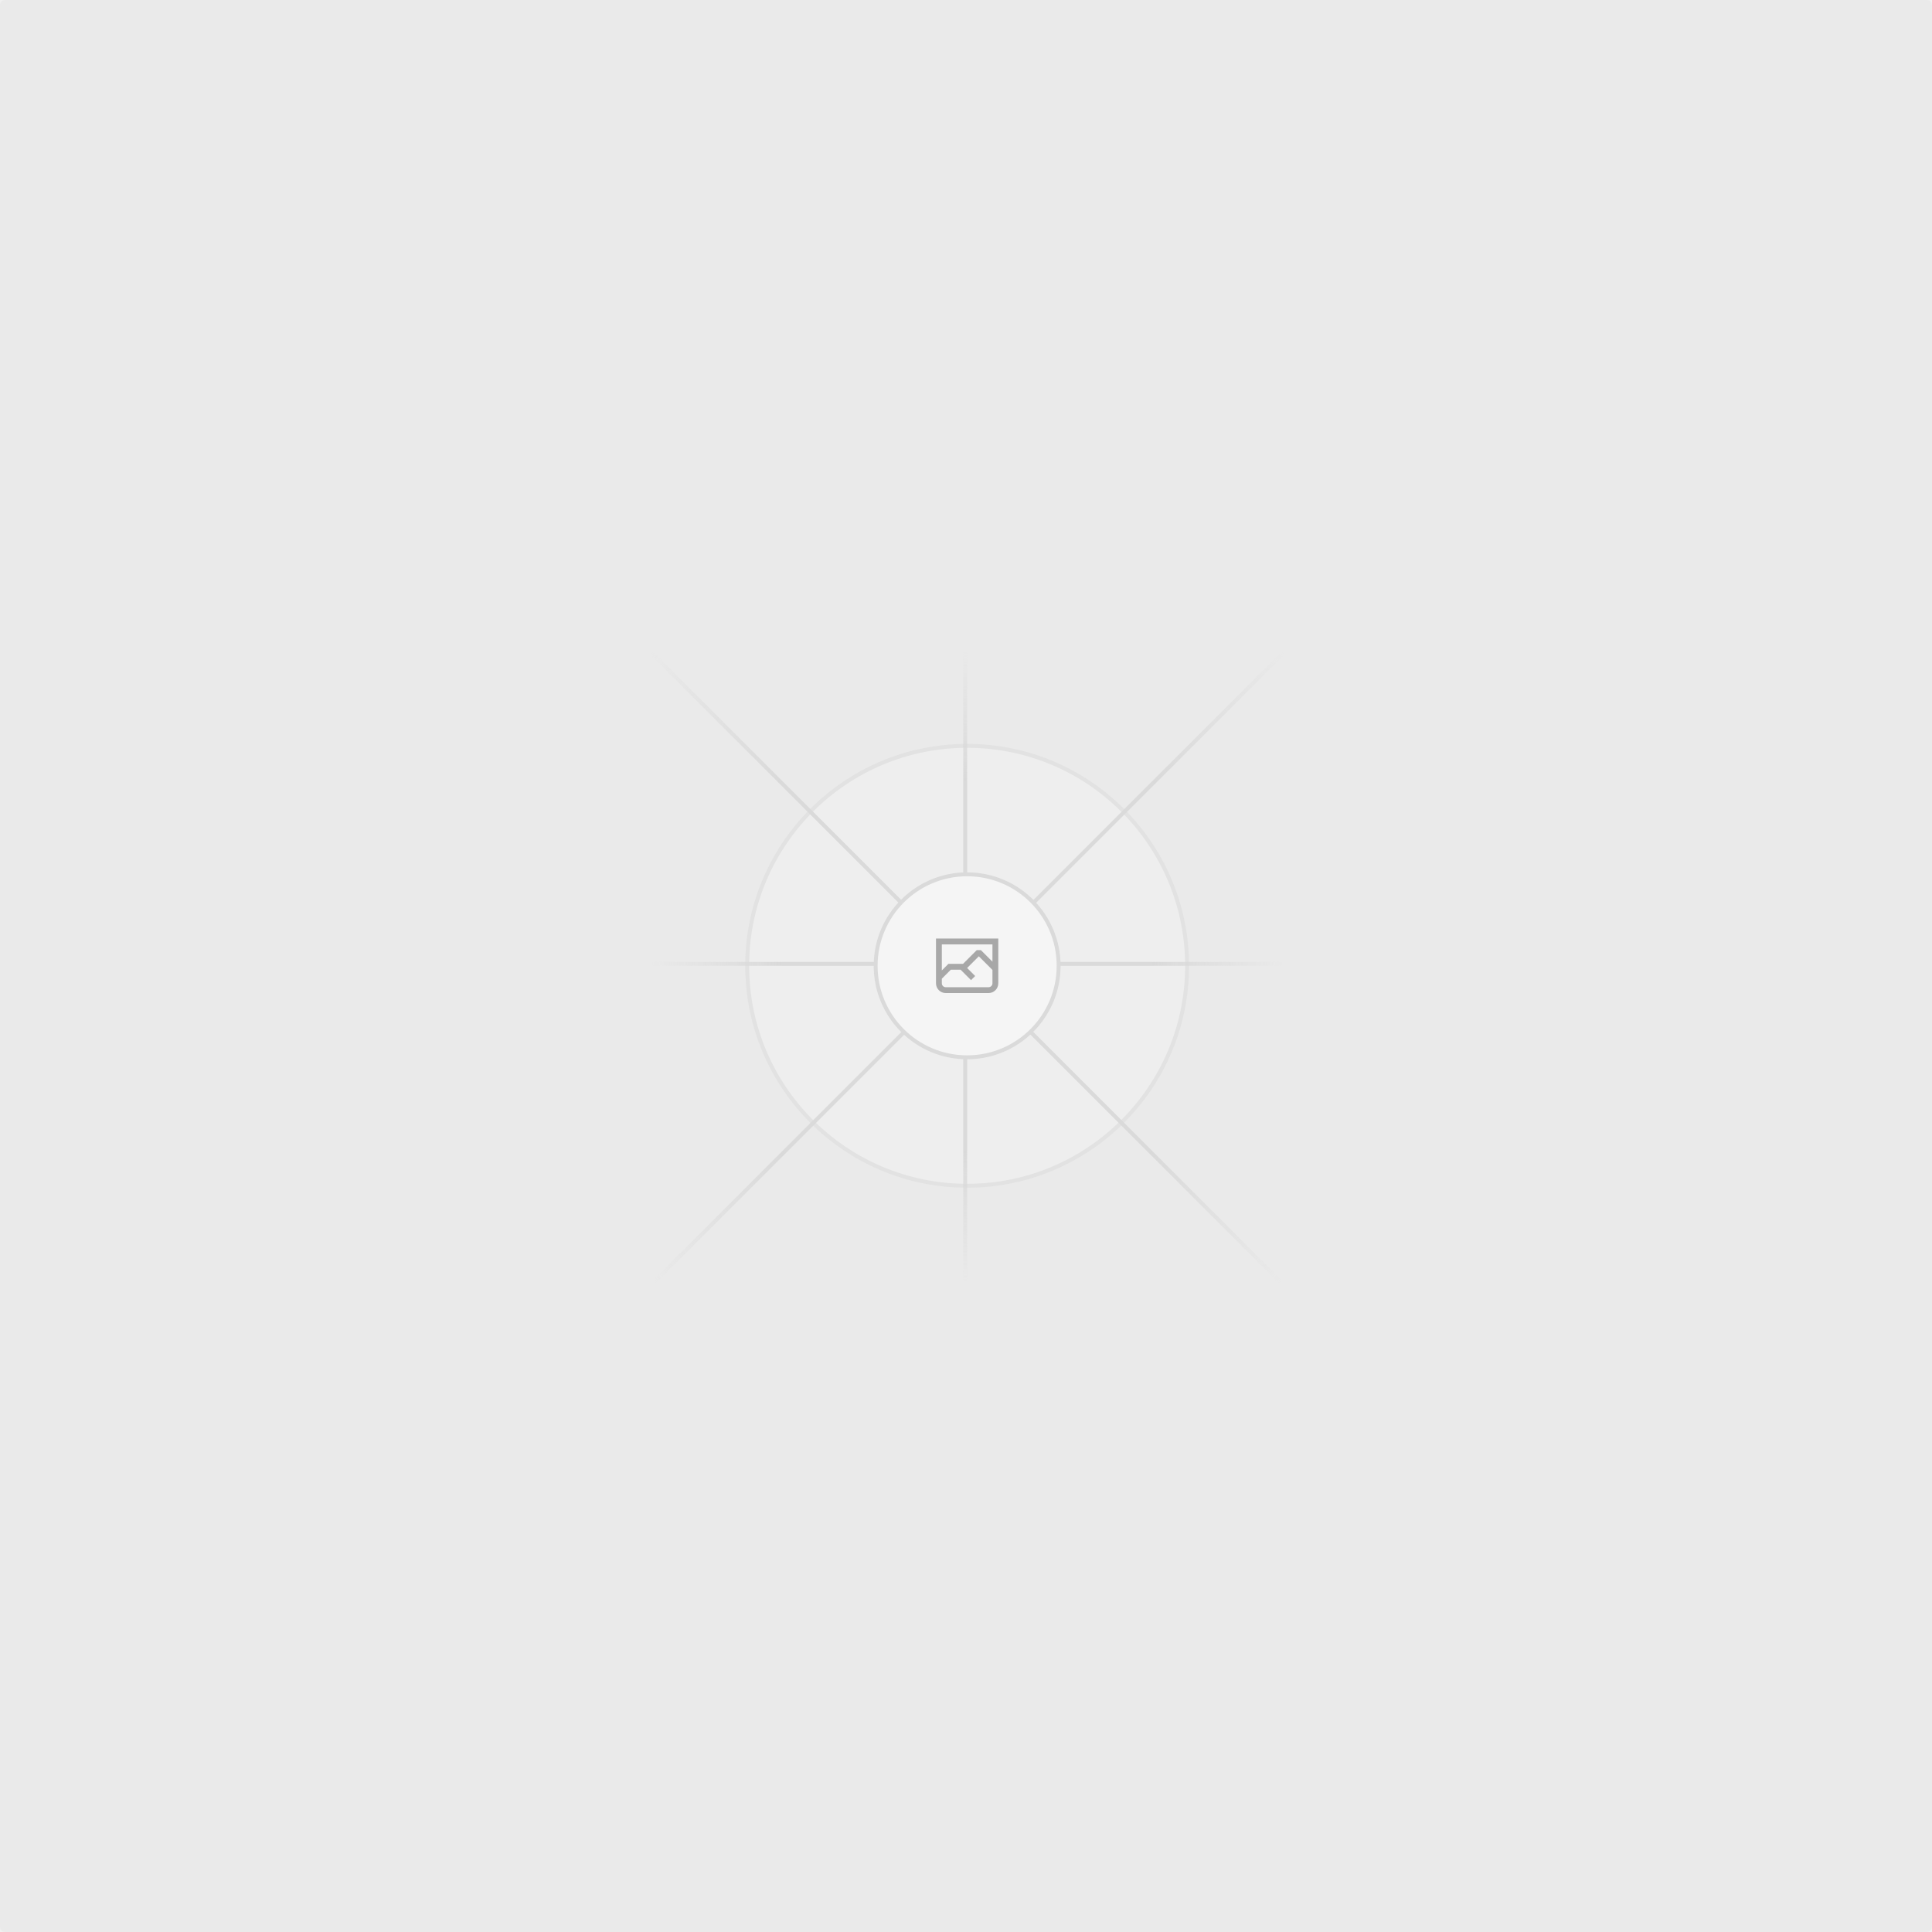
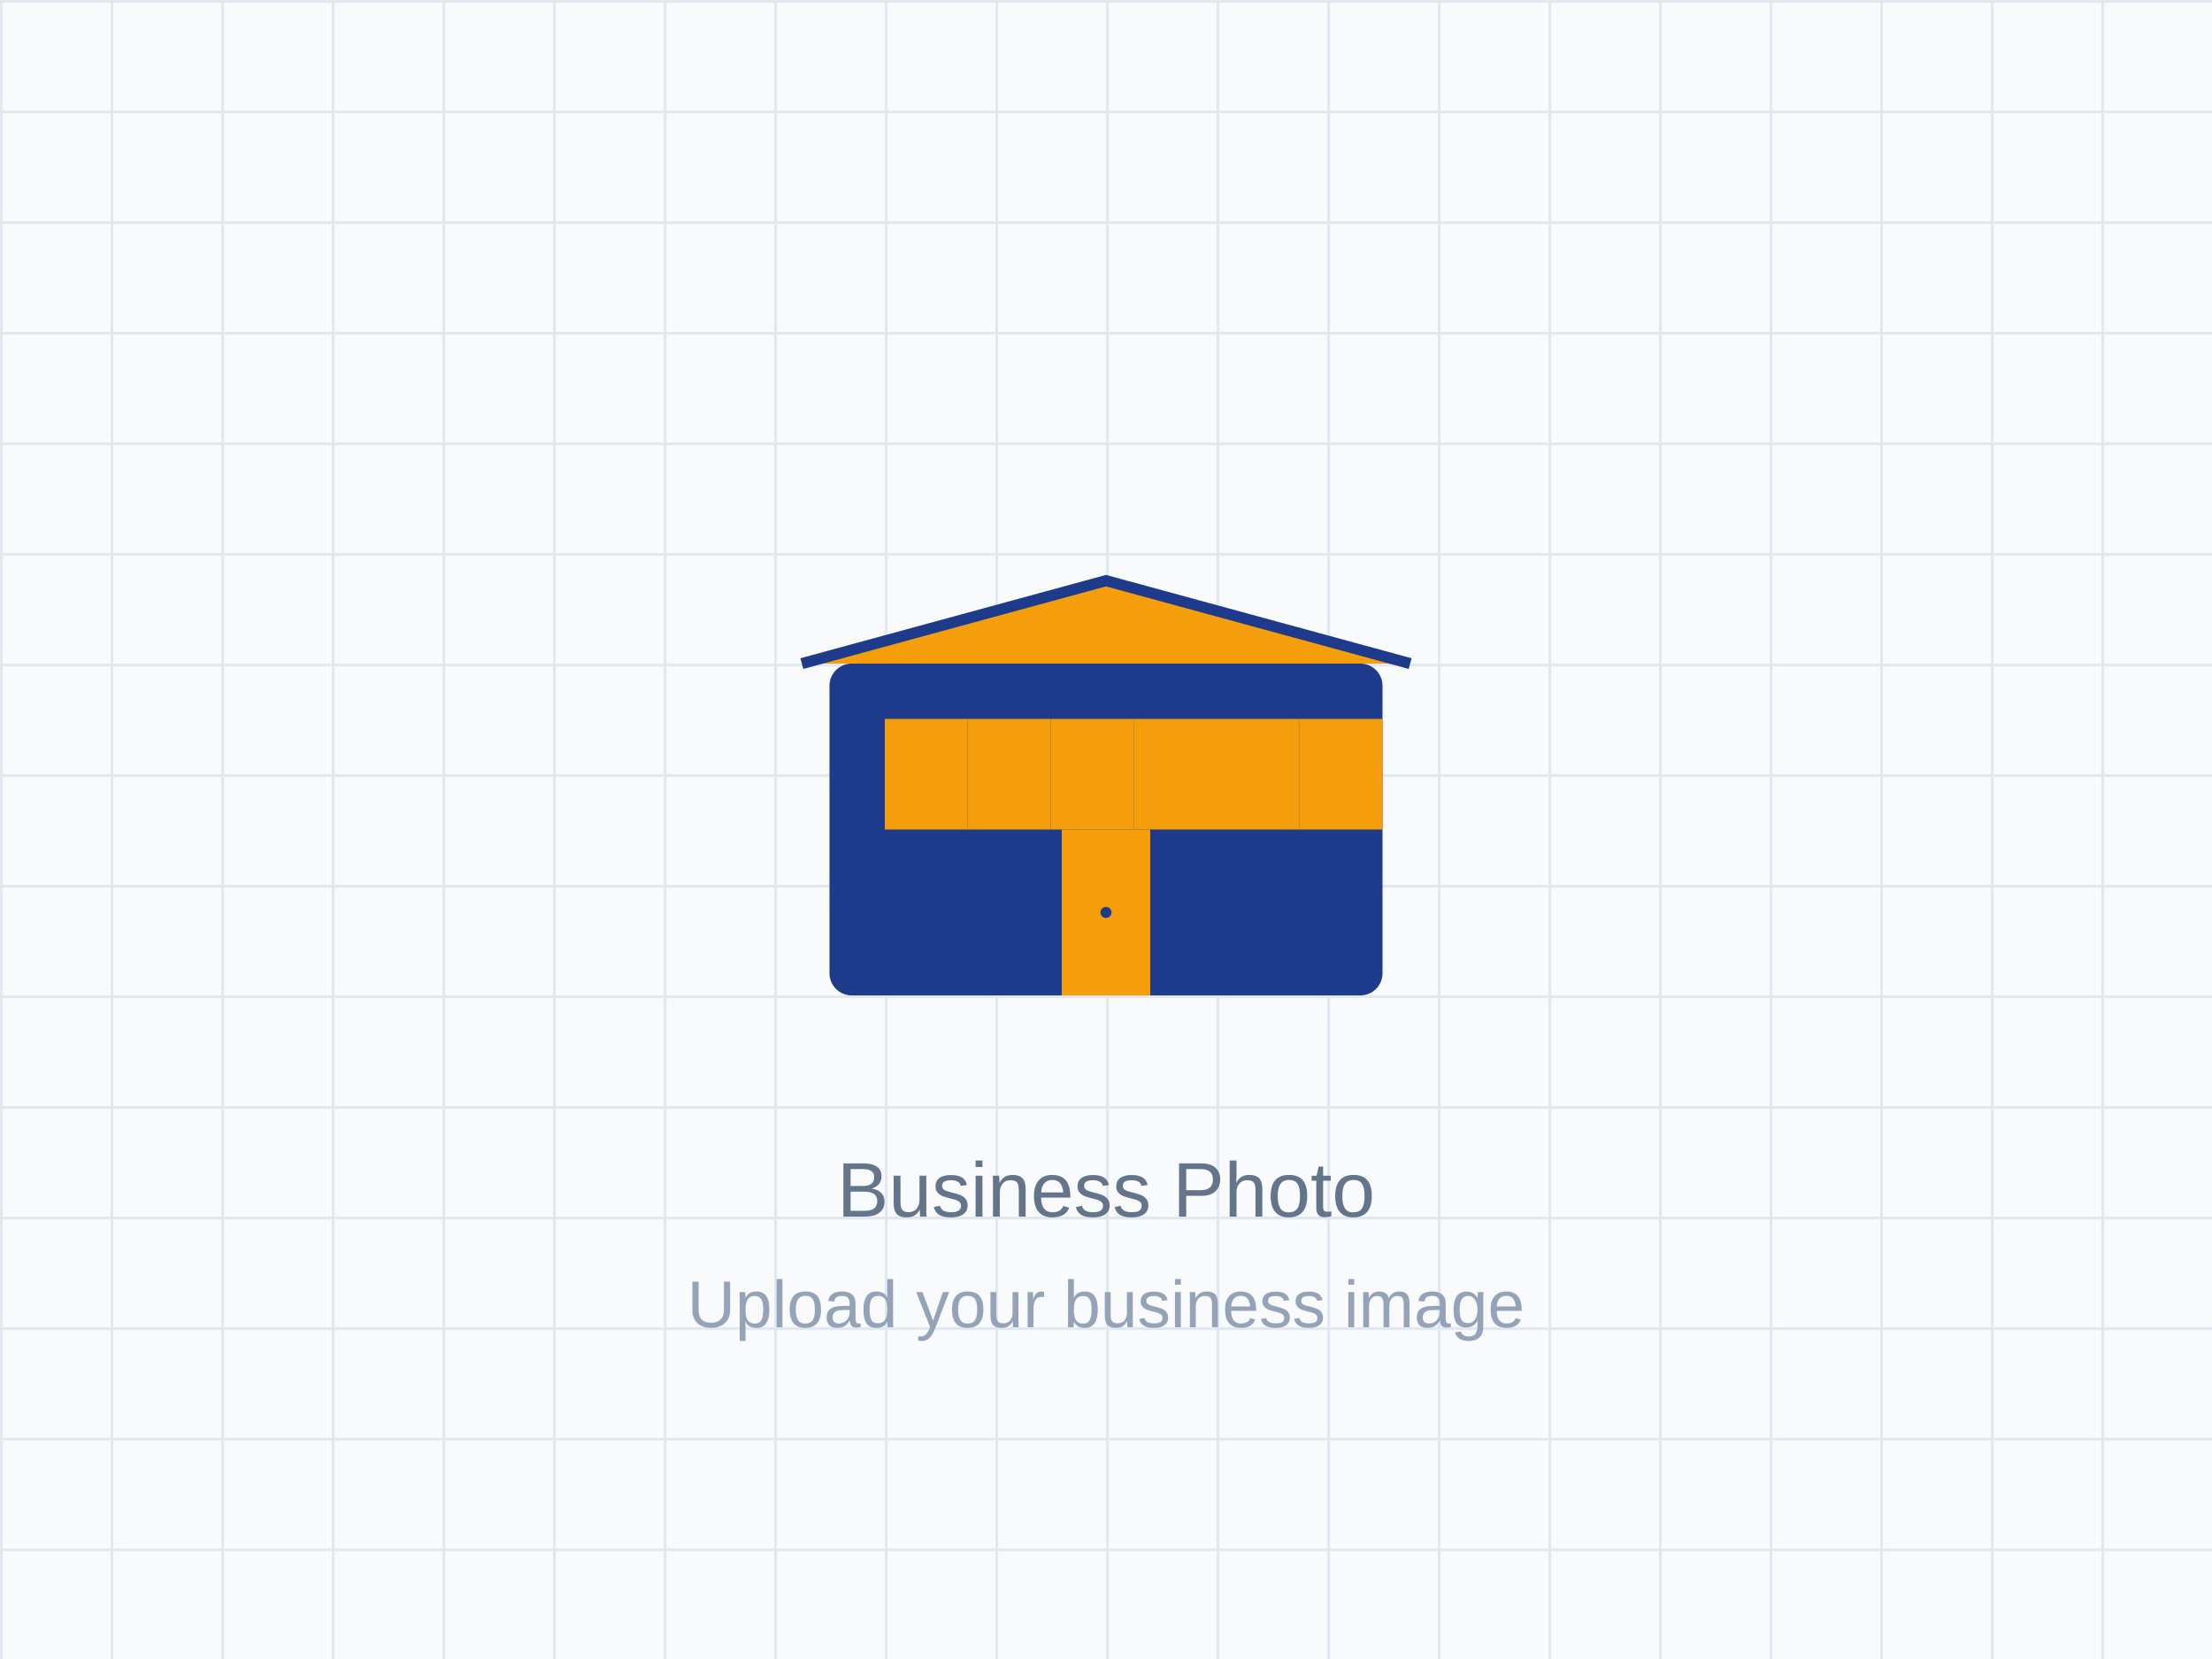
- <svg xmlns="http://www.w3.org/2000/svg" width="1200" height="1200" fill="none">
-   <rect width="1200" height="1200" fill="#EAEAEA" rx="3" />
-   <g opacity=".5">
-     <g opacity=".5">
-       <path fill="#FAFAFA" d="M600.709 736.5c-75.454 0-136.621-61.167-136.621-136.62 0-75.454 61.167-136.621 136.621-136.621 75.453 0 136.62 61.167 136.62 136.621 0 75.453-61.167 136.62-136.62 136.62Z" />
-       <path stroke="#C9C9C9" stroke-width="2.418" d="M600.709 736.5c-75.454 0-136.621-61.167-136.621-136.62 0-75.454 61.167-136.621 136.621-136.621 75.453 0 136.62 61.167 136.62 136.621 0 75.453-61.167 136.62-136.62 136.62Z" />
-     </g>
-     <path stroke="url(#a)" stroke-width="2.418" d="M0-1.209h553.581" transform="scale(1 -1) rotate(45 1163.11 91.165)" />
-     <path stroke="url(#b)" stroke-width="2.418" d="M404.846 598.671h391.726" />
-     <path stroke="url(#c)" stroke-width="2.418" d="M599.5 795.742V404.017" />
-     <path stroke="url(#d)" stroke-width="2.418" d="m795.717 796.597-391.441-391.44" />
-     <path fill="#fff" d="M600.709 656.704c-31.384 0-56.825-25.441-56.825-56.824 0-31.384 25.441-56.825 56.825-56.825 31.383 0 56.824 25.441 56.824 56.825 0 31.383-25.441 56.824-56.824 56.824Z" />
-     <g clip-path="url(#e)">
-       <path fill="#666" fill-rule="evenodd" d="M616.426 586.58h-31.434v16.176l3.553-3.554.531-.531h9.068l.074-.074 8.463-8.463h2.565l7.18 7.181V586.58Zm-15.715 14.654 3.698 3.699 1.283 1.282-2.565 2.565-1.282-1.283-5.2-5.199h-6.066l-5.514 5.514-.073.073v2.876a2.418 2.418 0 0 0 2.418 2.418h26.598a2.418 2.418 0 0 0 2.418-2.418v-8.317l-8.463-8.463-7.181 7.181-.071.072Zm-19.347 5.442v4.085a6.045 6.045 0 0 0 6.046 6.045h26.598a6.044 6.044 0 0 0 6.045-6.045v-7.108l1.356-1.355-1.282-1.283-.074-.073v-17.989h-38.689v23.43l-.146.146.146.147Z" clip-rule="evenodd" />
-     </g>
-     <path stroke="#C9C9C9" stroke-width="2.418" d="M600.709 656.704c-31.384 0-56.825-25.441-56.825-56.824 0-31.384 25.441-56.825 56.825-56.825 31.383 0 56.824 25.441 56.824 56.825 0 31.383-25.441 56.824-56.824 56.824Z" />
+ <svg xmlns="http://www.w3.org/2000/svg" width="400" height="300" viewBox="0 0 400 300" fill="none">
+   <rect width="400" height="300" fill="#f8fafc" />
+   <defs>
+     <pattern id="grid" width="20" height="20" patternUnits="userSpaceOnUse">
+       <path d="M 20 0 L 0 0 0 20" fill="none" stroke="#e2e8f0" stroke-width="1" />
+     </pattern>
+   </defs>
+   <rect width="400" height="300" fill="url(#grid)" />
+   <g transform="translate(150, 100)">
+     <rect x="0" y="20" width="100" height="60" fill="#1e3a8a" rx="4" />
+     <rect x="10" y="30" width="15" height="20" fill="#f59e0b" />
+     <rect x="25" y="30" width="15" height="20" fill="#f59e0b" />
+     <rect x="40" y="30" width="15" height="20" fill="#f59e0b" />
+     <rect x="55" y="30" width="15" height="20" fill="#f59e0b" />
+     <rect x="70" y="30" width="15" height="20" fill="#f59e0b" />
+     <rect x="85" y="30" width="15" height="20" fill="#f59e0b" />
+     <path d="M-5 20 L50 5 L105 20" fill="#f59e0b" stroke="#1e3a8a" stroke-width="2" />
+     <rect x="42" y="50" width="16" height="30" fill="#f59e0b" />
+     <circle cx="50" cy="65" r="1" fill="#1e3a8a" />
  </g>
-   <defs>
-     <linearGradient id="a" x1="554.061" x2="-.48" y1=".083" y2=".087" gradientUnits="userSpaceOnUse">
-       <stop stop-color="#C9C9C9" stop-opacity="0" />
-       <stop offset=".208" stop-color="#C9C9C9" />
-       <stop offset=".792" stop-color="#C9C9C9" />
-       <stop offset="1" stop-color="#C9C9C9" stop-opacity="0" />
-     </linearGradient>
-     <linearGradient id="b" x1="796.912" x2="404.507" y1="599.963" y2="599.965" gradientUnits="userSpaceOnUse">
-       <stop stop-color="#C9C9C9" stop-opacity="0" />
-       <stop offset=".208" stop-color="#C9C9C9" />
-       <stop offset=".792" stop-color="#C9C9C9" />
-       <stop offset="1" stop-color="#C9C9C9" stop-opacity="0" />
-     </linearGradient>
-     <linearGradient id="c" x1="600.792" x2="600.794" y1="403.677" y2="796.082" gradientUnits="userSpaceOnUse">
-       <stop stop-color="#C9C9C9" stop-opacity="0" />
-       <stop offset=".208" stop-color="#C9C9C9" />
-       <stop offset=".792" stop-color="#C9C9C9" />
-       <stop offset="1" stop-color="#C9C9C9" stop-opacity="0" />
-     </linearGradient>
-     <linearGradient id="d" x1="404.85" x2="796.972" y1="403.903" y2="796.02" gradientUnits="userSpaceOnUse">
-       <stop stop-color="#C9C9C9" stop-opacity="0" />
-       <stop offset=".208" stop-color="#C9C9C9" />
-       <stop offset=".792" stop-color="#C9C9C9" />
-       <stop offset="1" stop-color="#C9C9C9" stop-opacity="0" />
-     </linearGradient>
-     <clipPath id="e">
-       <path fill="#fff" d="M581.364 580.535h38.689v38.689h-38.689z" />
-     </clipPath>
-   </defs>
+   <text x="200" y="220" text-anchor="middle" fill="#64748b" font-family="Arial, sans-serif" font-size="14" font-weight="500">
+     Business Photo
+   </text>
+   <text x="200" y="240" text-anchor="middle" fill="#94a3b8" font-family="Arial, sans-serif" font-size="12">
+     Upload your business image
+   </text>
</svg>
